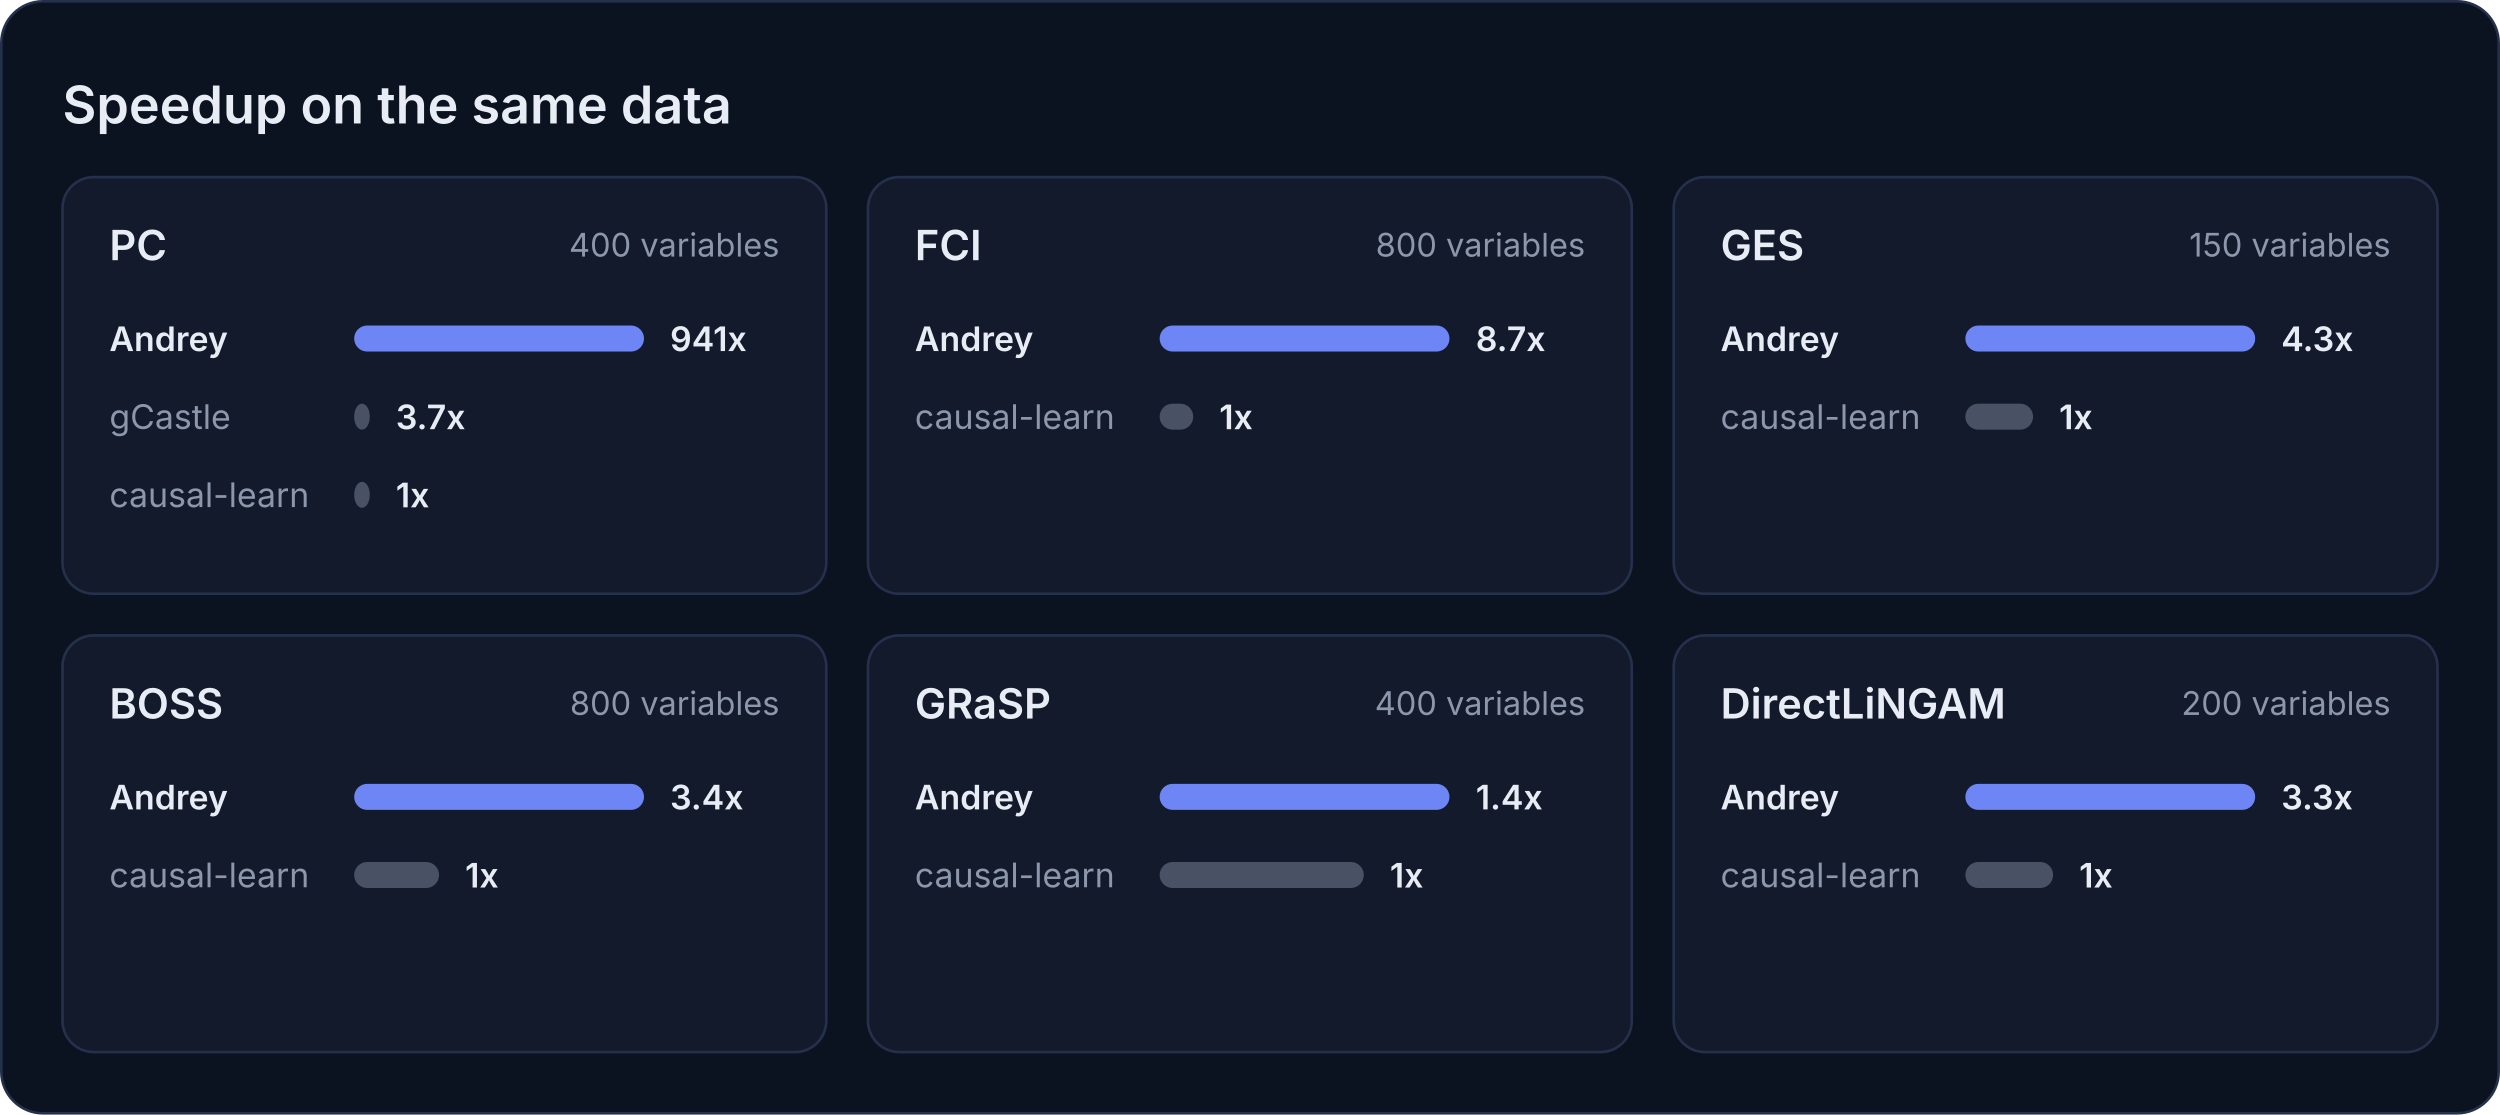
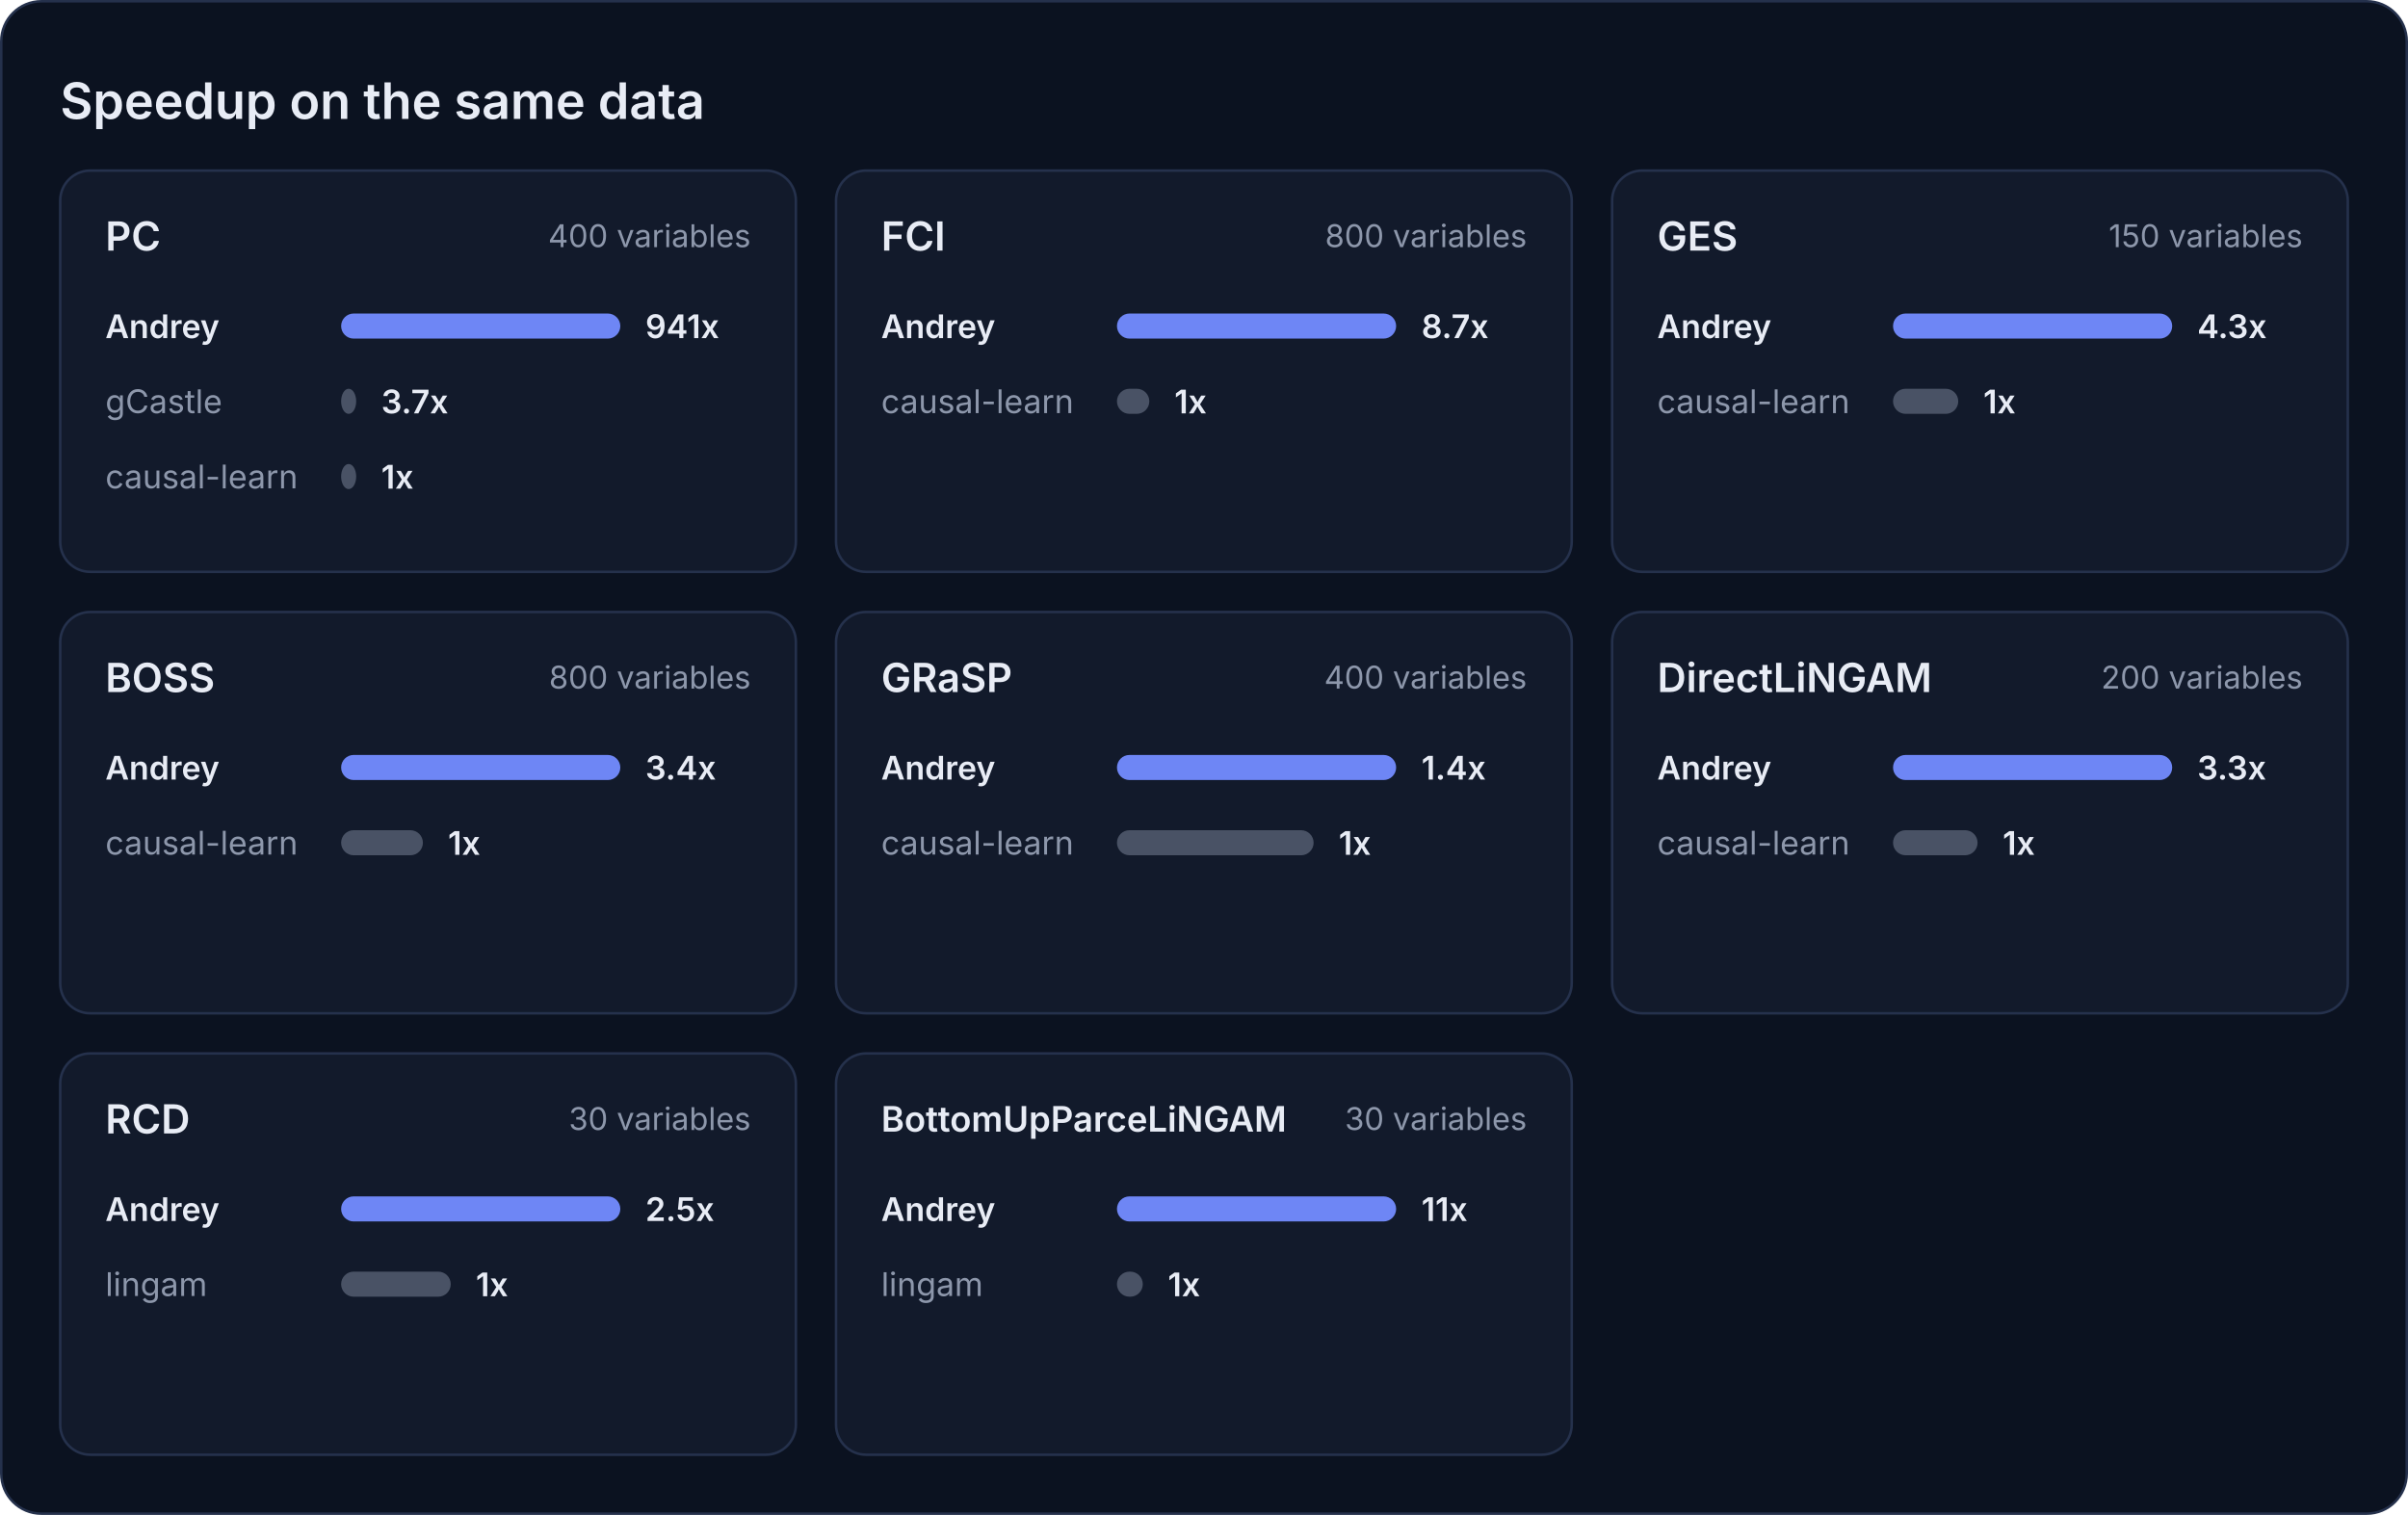
- <svg xmlns="http://www.w3.org/2000/svg" width="960" height="428" viewBox="0 0 960 428" font-family="Inter, -apple-system, BlinkMacSystemFont, 'Segoe UI', Helvetica, Arial, sans-serif" role="img" aria-labelledby="chart-title chart-desc">
-   <rect x="0.5" y="0.5" width="959" height="427" rx="16" fill="#0b1220" stroke="#25314c" />
+ <svg xmlns="http://www.w3.org/2000/svg" width="960" height="604" viewBox="0 0 960 604" font-family="Inter, -apple-system, BlinkMacSystemFont, 'Segoe UI', Helvetica, Arial, sans-serif" role="img" aria-labelledby="chart-title chart-desc">
+   <rect x="0.5" y="0.5" width="959" height="603" rx="16" fill="#0b1220" stroke="#25314c" />
  <text x="24.0" y="40.0" font-size="20" font-weight="600" fill="#e8ecf5" text-anchor="start" dominant-baseline="middle">Speedup on the same data</text>
  <rect x="24.0" y="68.0" width="293.3" height="160" rx="12" fill="#121a2b" stroke="#25314c" />
  <text x="42.0" y="94.0" font-size="16" font-weight="600" fill="#e8ecf5" text-anchor="start" dominant-baseline="middle">PC</text>
  <text x="299.3" y="94.0" font-size="12.5" font-weight="400" fill="#8d97ab" text-anchor="end" dominant-baseline="middle">400 variables</text>
  <text x="42.0" y="130.0" font-size="13" font-weight="600" fill="#e8ecf5" text-anchor="start" dominant-baseline="middle">Andrey</text>
  <rect x="136.0" y="125.0" width="111.3" height="10" rx="5" fill="#6e86f5" />
  <text x="257.3" y="130.0" font-size="13" font-weight="600" fill="#e8ecf5" text-anchor="start" dominant-baseline="middle">941x</text>
  <text x="42.0" y="160.0" font-size="13" font-weight="400" fill="#8d97ab" text-anchor="start" dominant-baseline="middle">gCastle</text>
  <rect x="136.0" y="155.0" width="6.0" height="10" rx="5" fill="#8d97ab" fill-opacity="0.45" />
  <text x="152.0" y="160.0" font-size="13" font-weight="600" fill="#e8ecf5" text-anchor="start" dominant-baseline="middle">3.7x</text>
  <text x="42.0" y="190.0" font-size="13" font-weight="400" fill="#8d97ab" text-anchor="start" dominant-baseline="middle">causal-learn</text>
  <rect x="136.0" y="185.0" width="6.0" height="10" rx="5" fill="#8d97ab" fill-opacity="0.45" />
  <text x="152.0" y="190.0" font-size="13" font-weight="600" fill="#e8ecf5" text-anchor="start" dominant-baseline="middle">1x</text>
  <rect x="333.3" y="68.0" width="293.3" height="160" rx="12" fill="#121a2b" stroke="#25314c" />
  <text x="351.3" y="94.0" font-size="16" font-weight="600" fill="#e8ecf5" text-anchor="start" dominant-baseline="middle">FCI</text>
  <text x="608.7" y="94.0" font-size="12.5" font-weight="400" fill="#8d97ab" text-anchor="end" dominant-baseline="middle">800 variables</text>
  <text x="351.3" y="130.0" font-size="13" font-weight="600" fill="#e8ecf5" text-anchor="start" dominant-baseline="middle">Andrey</text>
  <rect x="445.3" y="125.0" width="111.3" height="10" rx="5" fill="#6e86f5" />
  <text x="566.7" y="130.0" font-size="13" font-weight="600" fill="#e8ecf5" text-anchor="start" dominant-baseline="middle">8.7x</text>
  <text x="351.3" y="160.0" font-size="13" font-weight="400" fill="#8d97ab" text-anchor="start" dominant-baseline="middle">causal-learn</text>
  <rect x="445.3" y="155.0" width="12.9" height="10" rx="5" fill="#8d97ab" fill-opacity="0.45" />
  <text x="468.2" y="160.0" font-size="13" font-weight="600" fill="#e8ecf5" text-anchor="start" dominant-baseline="middle">1x</text>
  <rect x="642.7" y="68.0" width="293.3" height="160" rx="12" fill="#121a2b" stroke="#25314c" />
  <text x="660.7" y="94.0" font-size="16" font-weight="600" fill="#e8ecf5" text-anchor="start" dominant-baseline="middle">GES</text>
  <text x="918.0" y="94.0" font-size="12.5" font-weight="400" fill="#8d97ab" text-anchor="end" dominant-baseline="middle">150 variables</text>
  <text x="660.7" y="130.0" font-size="13" font-weight="600" fill="#e8ecf5" text-anchor="start" dominant-baseline="middle">Andrey</text>
  <rect x="754.7" y="125.0" width="111.3" height="10" rx="5" fill="#6e86f5" />
  <text x="876.0" y="130.0" font-size="13" font-weight="600" fill="#e8ecf5" text-anchor="start" dominant-baseline="middle">4.3x</text>
  <text x="660.7" y="160.0" font-size="13" font-weight="400" fill="#8d97ab" text-anchor="start" dominant-baseline="middle">causal-learn</text>
  <rect x="754.7" y="155.0" width="26.0" height="10" rx="5" fill="#8d97ab" fill-opacity="0.45" />
  <text x="790.7" y="160.0" font-size="13" font-weight="600" fill="#e8ecf5" text-anchor="start" dominant-baseline="middle">1x</text>
  <rect x="24.0" y="244.0" width="293.3" height="160" rx="12" fill="#121a2b" stroke="#25314c" />
  <text x="42.0" y="270.0" font-size="16" font-weight="600" fill="#e8ecf5" text-anchor="start" dominant-baseline="middle">BOSS</text>
  <text x="299.3" y="270.0" font-size="12.5" font-weight="400" fill="#8d97ab" text-anchor="end" dominant-baseline="middle">800 variables</text>
  <text x="42.0" y="306.0" font-size="13" font-weight="600" fill="#e8ecf5" text-anchor="start" dominant-baseline="middle">Andrey</text>
  <rect x="136.0" y="301.0" width="111.3" height="10" rx="5" fill="#6e86f5" />
  <text x="257.3" y="306.0" font-size="13" font-weight="600" fill="#e8ecf5" text-anchor="start" dominant-baseline="middle">3.4x</text>
  <text x="42.0" y="336.0" font-size="13" font-weight="400" fill="#8d97ab" text-anchor="start" dominant-baseline="middle">causal-learn</text>
  <rect x="136.0" y="331.0" width="32.6" height="10" rx="5" fill="#8d97ab" fill-opacity="0.45" />
  <text x="178.6" y="336.0" font-size="13" font-weight="600" fill="#e8ecf5" text-anchor="start" dominant-baseline="middle">1x</text>
  <rect x="333.3" y="244.0" width="293.3" height="160" rx="12" fill="#121a2b" stroke="#25314c" />
  <text x="351.3" y="270.0" font-size="16" font-weight="600" fill="#e8ecf5" text-anchor="start" dominant-baseline="middle">GRaSP</text>
  <text x="608.7" y="270.0" font-size="12.5" font-weight="400" fill="#8d97ab" text-anchor="end" dominant-baseline="middle">400 variables</text>
  <text x="351.3" y="306.0" font-size="13" font-weight="600" fill="#e8ecf5" text-anchor="start" dominant-baseline="middle">Andrey</text>
  <rect x="445.3" y="301.0" width="111.3" height="10" rx="5" fill="#6e86f5" />
  <text x="566.7" y="306.0" font-size="13" font-weight="600" fill="#e8ecf5" text-anchor="start" dominant-baseline="middle">1.4x</text>
  <text x="351.3" y="336.0" font-size="13" font-weight="400" fill="#8d97ab" text-anchor="start" dominant-baseline="middle">causal-learn</text>
  <rect x="445.3" y="331.0" width="78.4" height="10" rx="5" fill="#8d97ab" fill-opacity="0.45" />
  <text x="533.7" y="336.0" font-size="13" font-weight="600" fill="#e8ecf5" text-anchor="start" dominant-baseline="middle">1x</text>
  <rect x="642.7" y="244.0" width="293.3" height="160" rx="12" fill="#121a2b" stroke="#25314c" />
  <text x="660.7" y="270.0" font-size="16" font-weight="600" fill="#e8ecf5" text-anchor="start" dominant-baseline="middle">DirectLiNGAM</text>
  <text x="918.0" y="270.0" font-size="12.5" font-weight="400" fill="#8d97ab" text-anchor="end" dominant-baseline="middle">200 variables</text>
  <text x="660.7" y="306.0" font-size="13" font-weight="600" fill="#e8ecf5" text-anchor="start" dominant-baseline="middle">Andrey</text>
  <rect x="754.7" y="301.0" width="111.3" height="10" rx="5" fill="#6e86f5" />
  <text x="876.0" y="306.0" font-size="13" font-weight="600" fill="#e8ecf5" text-anchor="start" dominant-baseline="middle">3.3x</text>
  <text x="660.7" y="336.0" font-size="13" font-weight="400" fill="#8d97ab" text-anchor="start" dominant-baseline="middle">causal-learn</text>
  <rect x="754.7" y="331.0" width="33.7" height="10" rx="5" fill="#8d97ab" fill-opacity="0.45" />
  <text x="798.4" y="336.0" font-size="13" font-weight="600" fill="#e8ecf5" text-anchor="start" dominant-baseline="middle">1x</text>
+   <rect x="24.0" y="420.0" width="293.3" height="160" rx="12" fill="#121a2b" stroke="#25314c" />
+   <text x="42.0" y="446.0" font-size="16" font-weight="600" fill="#e8ecf5" text-anchor="start" dominant-baseline="middle">RCD</text>
+   <text x="299.3" y="446.0" font-size="12.5" font-weight="400" fill="#8d97ab" text-anchor="end" dominant-baseline="middle">30 variables</text>
+   <text x="42.0" y="482.0" font-size="13" font-weight="600" fill="#e8ecf5" text-anchor="start" dominant-baseline="middle">Andrey</text>
+   <rect x="136.0" y="477.0" width="111.3" height="10" rx="5" fill="#6e86f5" />
+   <text x="257.3" y="482.0" font-size="13" font-weight="600" fill="#e8ecf5" text-anchor="start" dominant-baseline="middle">2.5x</text>
+   <text x="42.0" y="512.0" font-size="13" font-weight="400" fill="#8d97ab" text-anchor="start" dominant-baseline="middle">lingam</text>
+   <rect x="136.0" y="507.0" width="43.7" height="10" rx="5" fill="#8d97ab" fill-opacity="0.45" />
+   <text x="189.7" y="512.0" font-size="13" font-weight="600" fill="#e8ecf5" text-anchor="start" dominant-baseline="middle">1x</text>
+   <rect x="333.3" y="420.0" width="293.3" height="160" rx="12" fill="#121a2b" stroke="#25314c" />
+   <text x="351.3" y="446.0" font-size="14" font-weight="600" fill="#e8ecf5" text-anchor="start" dominant-baseline="middle">BottomUpParceLiNGAM</text>
+   <text x="608.7" y="446.0" font-size="12.5" font-weight="400" fill="#8d97ab" text-anchor="end" dominant-baseline="middle">30 variables</text>
+   <text x="351.3" y="482.0" font-size="13" font-weight="600" fill="#e8ecf5" text-anchor="start" dominant-baseline="middle">Andrey</text>
+   <rect x="445.3" y="477.0" width="111.3" height="10" rx="5" fill="#6e86f5" />
+   <text x="566.7" y="482.0" font-size="13" font-weight="600" fill="#e8ecf5" text-anchor="start" dominant-baseline="middle">11x</text>
+   <text x="351.3" y="512.0" font-size="13" font-weight="400" fill="#8d97ab" text-anchor="start" dominant-baseline="middle">lingam</text>
+   <rect x="445.3" y="507.0" width="10.3" height="10" rx="5" fill="#8d97ab" fill-opacity="0.45" />
+   <text x="465.6" y="512.0" font-size="13" font-weight="600" fill="#e8ecf5" text-anchor="start" dominant-baseline="middle">1x</text>
</svg>
